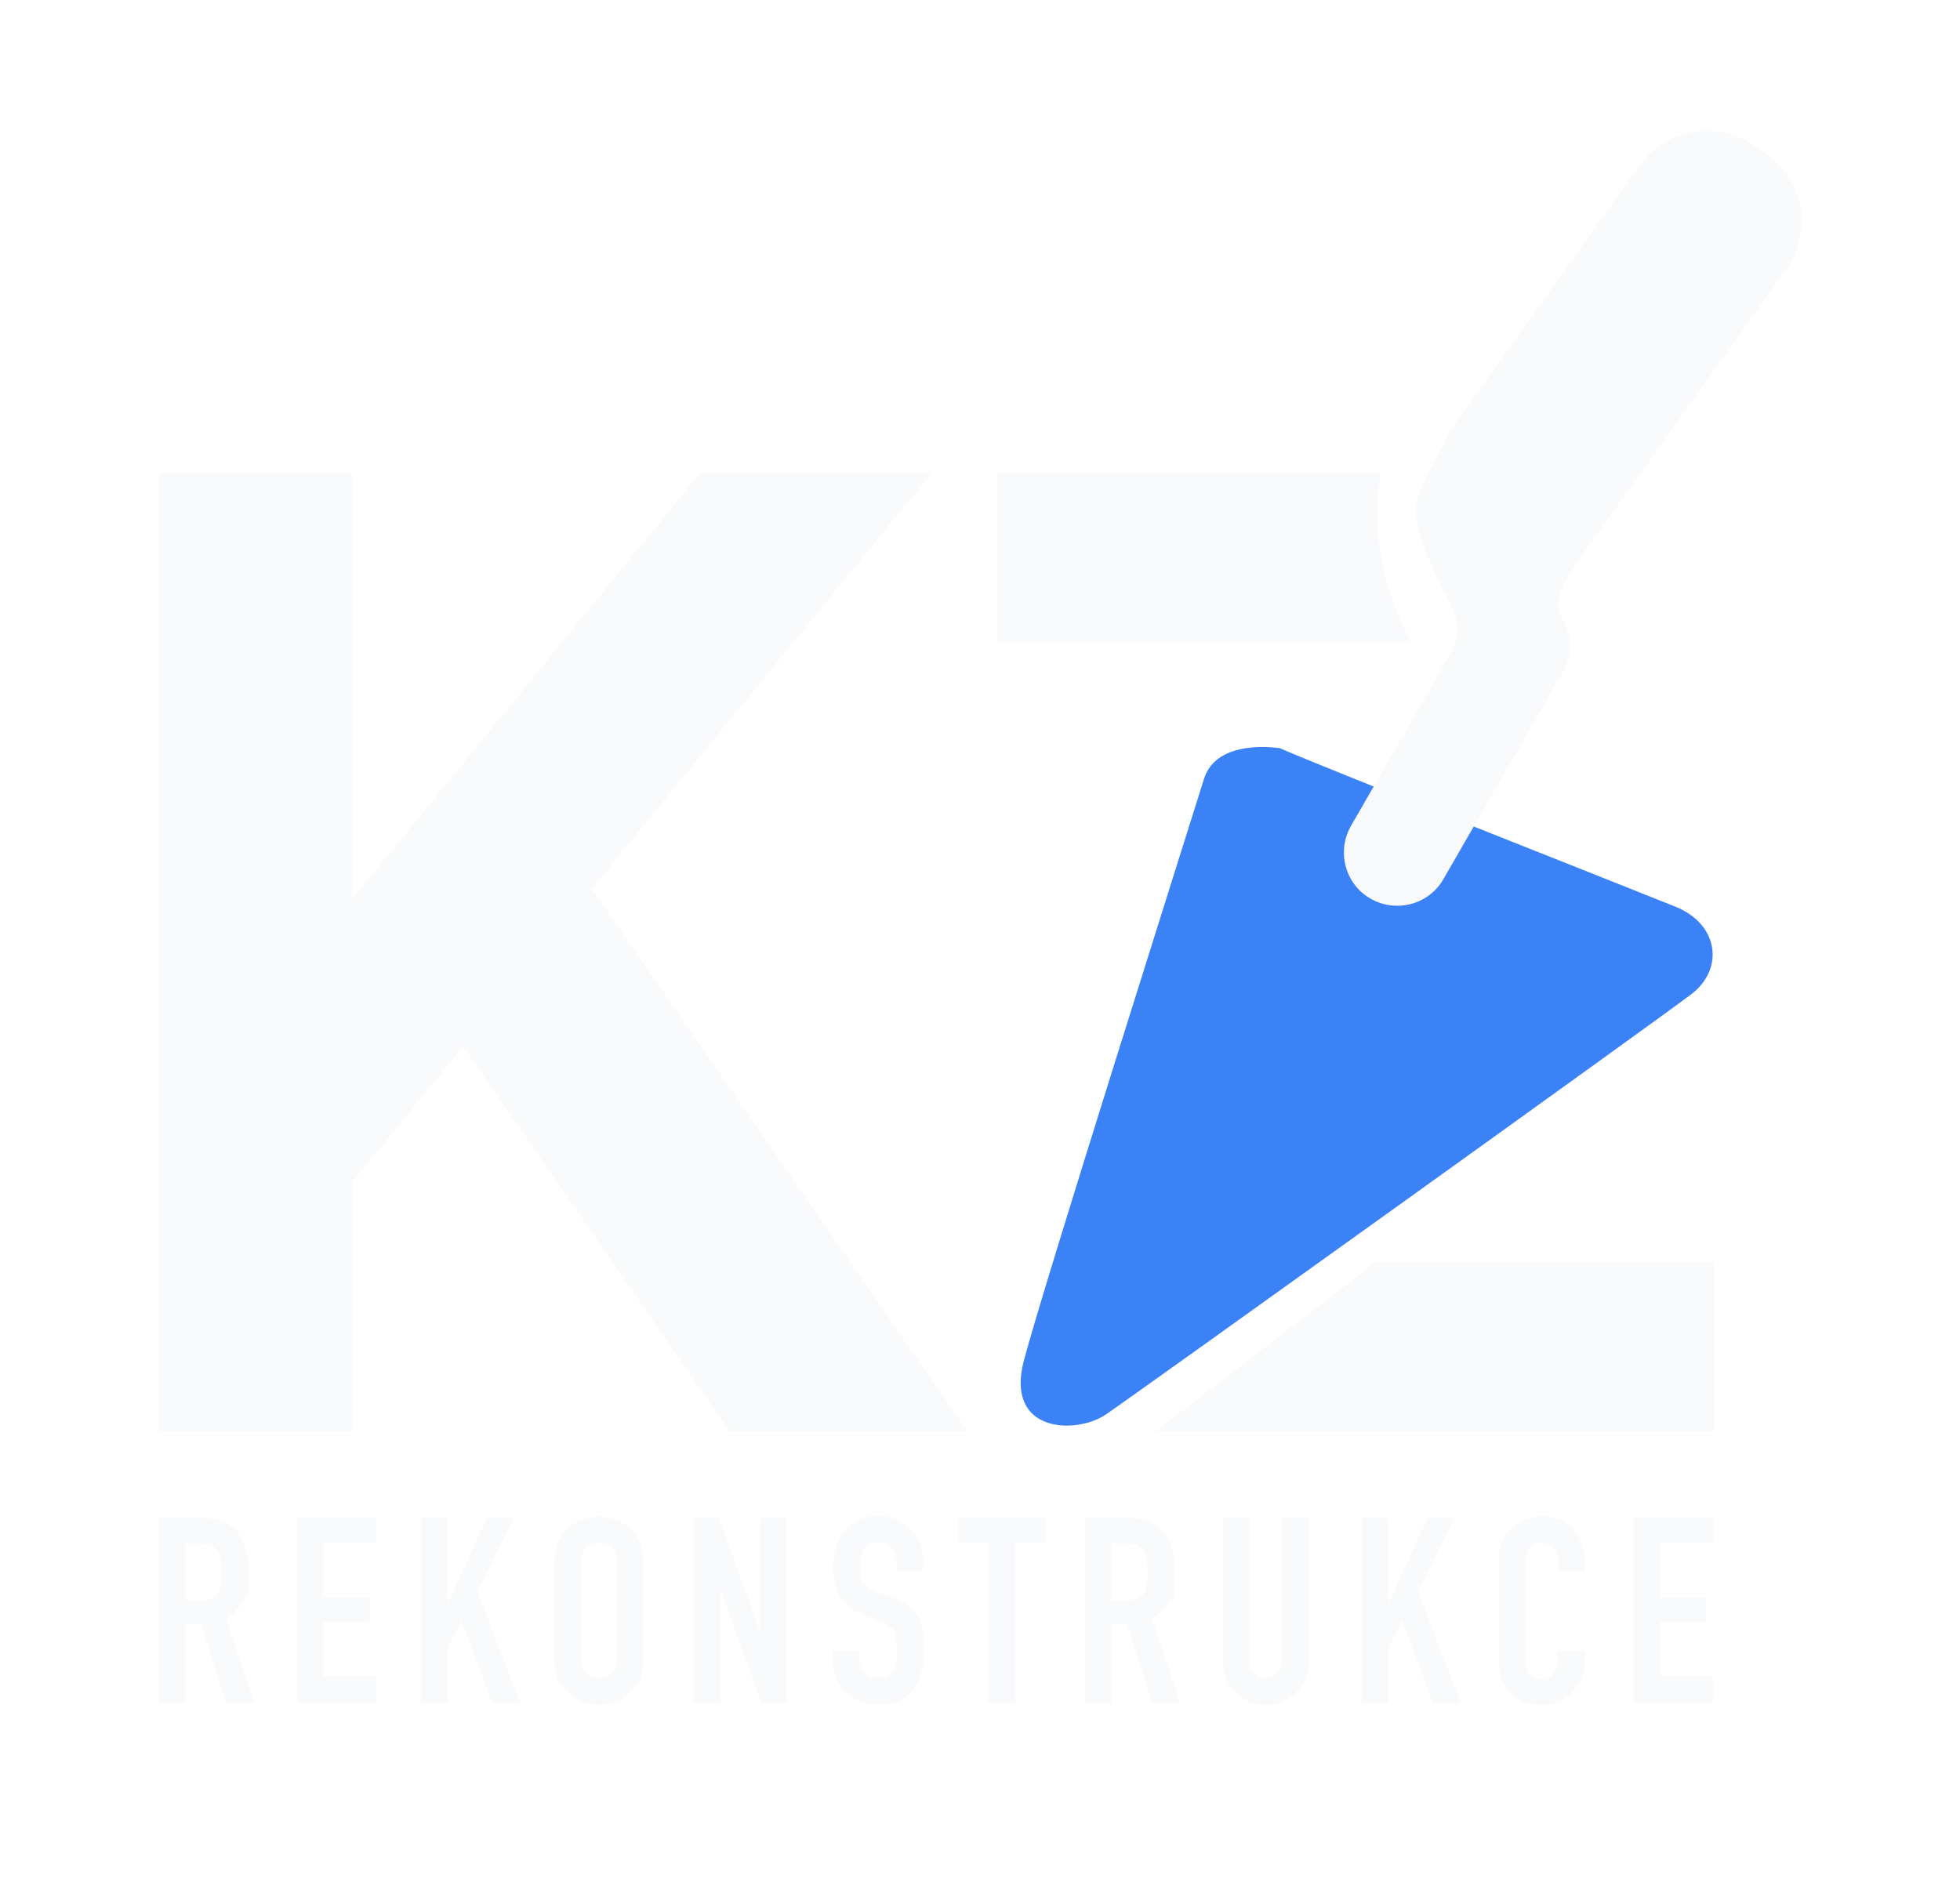
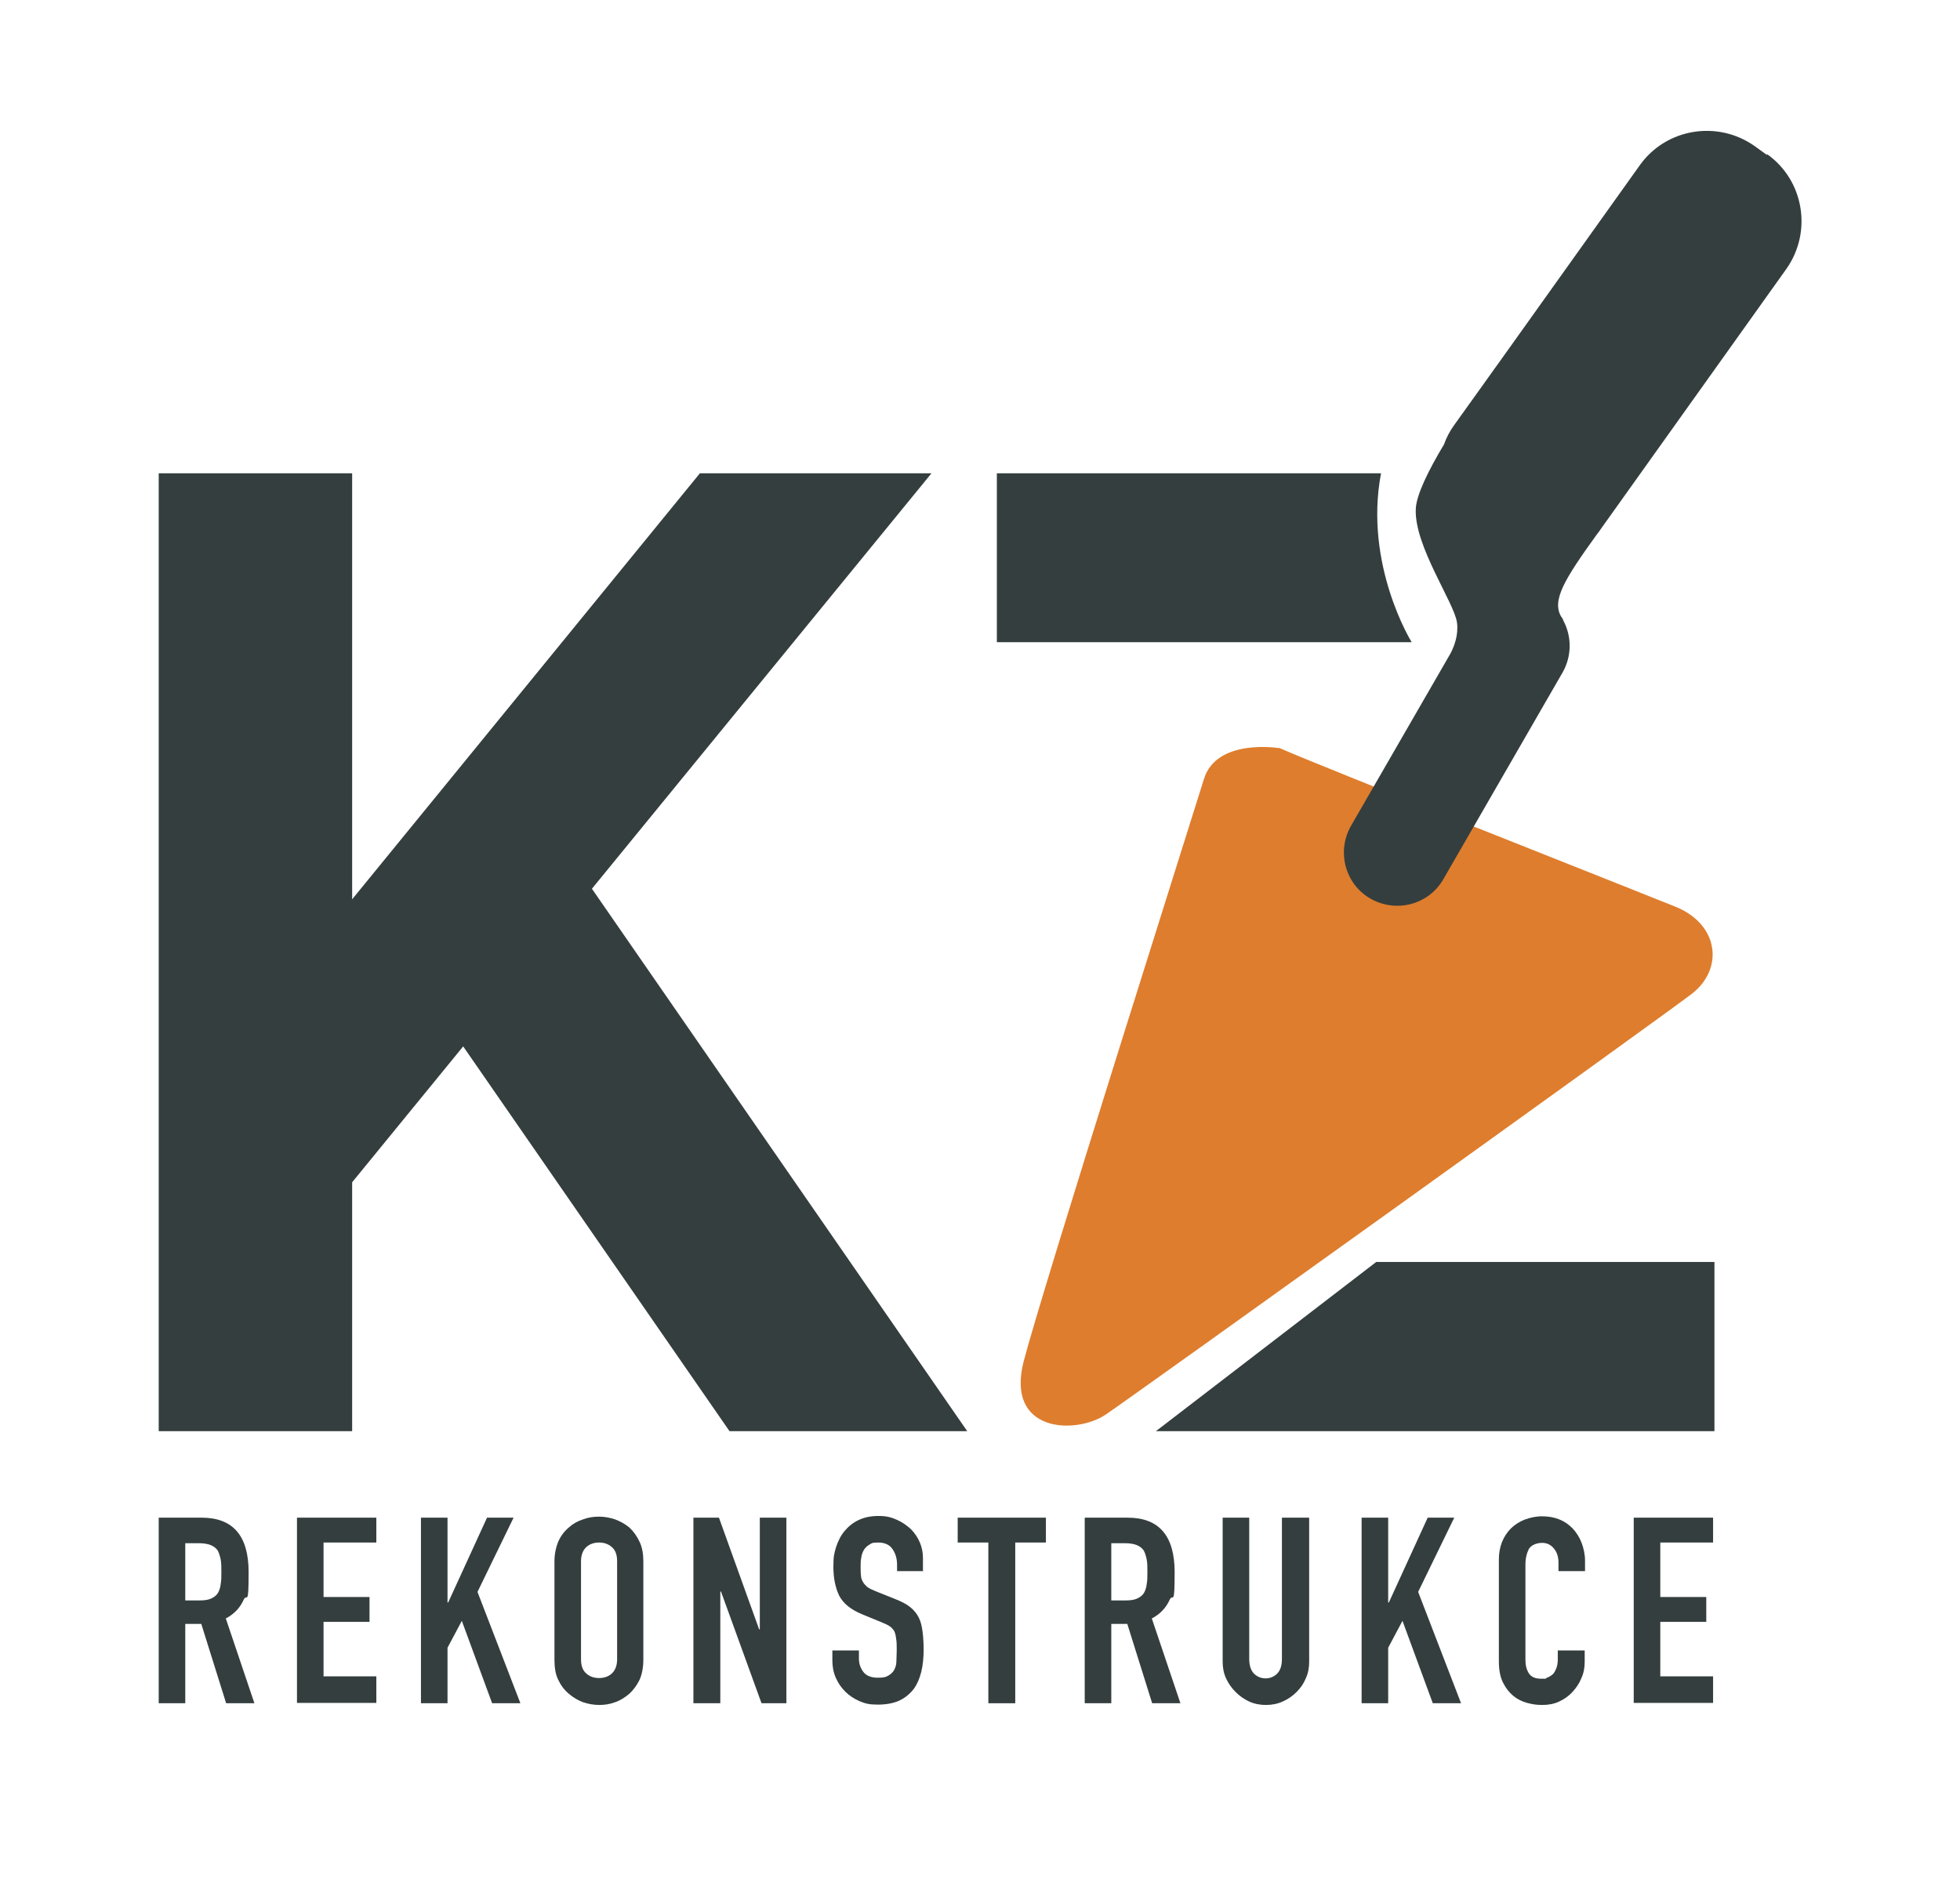
<svg xmlns="http://www.w3.org/2000/svg" id="Vrstva_1" version="1.1" viewBox="0 0 575.5 559.1">
  <defs>
    <style>
      .st0 {
-         fill: #3B82F6;
+         fill: #de7d2d;
      }

      .st1 {
-         fill: #F8FAFC;
+         fill: #343e3e;
      }
    </style>
  </defs>
  <g id="_x38_iLfXt">
    <polygon class="st1" points="284 420.3 173.8 261 273.5 139 205.5 139 103.4 264.1 103.4 139 46.6 139 46.6 420.3 103.4 420.3 103.4 347.2 136 307.3 214.2 420.3 284 420.3" />
    <path class="st1" d="M414.5,188.6h-121.8v-49.6h112.8c-5.1,26.9,9,49.6,9,49.6Z" />
    <polygon class="st1" points="503.4 420.3 339.4 420.3 404.1 370.6 503.4 370.6 503.4 420.3" />
    <path class="st0" d="M375.5,219.6c13.1,5.8,103.7,41.5,116.5,46.7,12.8,5.2,14.2,18.3,4.7,25.6s-163.3,117.6-172,123.5-29.6,5.5-24.1-15.7c5.5-21.2,49.2-158.9,52.9-170.9,3.7-12.1,22-9.1,22-9.1Z" />
    <path class="st1" d="M518.8,45.5l-3.6-2.6c-10.9-7.7-26-5.2-33.7,5.6l-41.1,57.6s-2.4,3.3-5.8,8.1l-7.6,10.6c-1.3,1.8-2.3,3.7-3,5.7-4.5,7.5-8.2,14.9-8.3,19.1-.4,10.8,11.3,27.4,12.1,33.2.5,3.6-.8,7-1.9,9.1l-29.2,50.6c-4.3,7.5-1.8,17.1,5.7,21.4s17.1,1.8,21.4-5.7l35-60.7c2.8-4.9,2.7-10.7.2-15.3,0-.2-.1-.3-.2-.5,0,0,0,0,0,0-.1-.2-.2-.4-.4-.6-2.8-4.8.9-10.9,10.5-24.2.4-.5.8-1,1.1-1.5l54.5-76.4c7.7-10.9,5.2-26-5.6-33.7Z" />
    <g>
      <path class="st1" d="M46.6,500.2v-54.5h12.6c9.2,0,13.8,5.3,13.8,16s-.5,5.9-1.5,8.2c-1,2.2-2.7,4.1-5.2,5.4l8.4,24.9h-8.3l-7.3-23.3h-4.7v23.3h-7.8ZM54.4,453v17h4.4c1.4,0,2.5-.2,3.3-.6.8-.4,1.5-.9,1.9-1.6.4-.7.7-1.6.8-2.6.2-1,.2-2.3.2-3.6s0-2.6-.2-3.6c-.2-1-.5-2-.9-2.7-1-1.4-2.8-2.1-5.5-2.1h-4.1Z" />
      <path class="st1" d="M87.2,500.2v-54.5h23.3v7.3h-15.5v16h13.5v7.3h-13.5v16h15.5v7.8h-23.3Z" />
      <path class="st1" d="M123.6,500.2v-54.5h7.8v24.9h.2l11.4-24.9h7.8l-10.6,21.8,12.6,32.7h-8.3l-8.9-24.2-4.2,7.9v16.3h-7.8Z" />
      <path class="st1" d="M162.8,458.6c0-2.2.4-4.1,1.1-5.8s1.8-3.1,3.1-4.2c1.2-1.1,2.6-1.9,4.2-2.4,1.6-.6,3.1-.8,4.7-.8s3.2.3,4.7.8c1.6.6,3,1.4,4.2,2.4,1.2,1.1,2.2,2.5,3,4.2s1.1,3.6,1.1,5.8v28.8c0,2.3-.4,4.3-1.1,5.9-.8,1.6-1.8,3-3,4.1-1.3,1.1-2.7,2-4.2,2.5-1.6.6-3.1.8-4.7.8s-3.2-.3-4.7-.8c-1.6-.6-2.9-1.4-4.2-2.5-1.3-1.1-2.3-2.4-3.1-4.1-.8-1.6-1.1-3.6-1.1-5.9v-28.8ZM170.6,487.3c0,1.9.5,3.3,1.6,4.2,1,.9,2.3,1.3,3.7,1.3s2.7-.4,3.7-1.3c1-.9,1.6-2.3,1.6-4.2v-28.8c0-1.9-.5-3.3-1.6-4.2-1-.9-2.3-1.3-3.7-1.3s-2.7.4-3.7,1.3c-1,.9-1.6,2.3-1.6,4.2v28.8Z" />
      <path class="st1" d="M203.6,500.2v-54.5h7.5l11.8,32.8h.2v-32.8h7.8v54.5h-7.3l-11.9-32.8h-.2v32.8h-7.8Z" />
      <path class="st1" d="M271.2,461.4h-7.8v-1.8c0-1.8-.4-3.3-1.3-4.6-.8-1.3-2.3-2-4.2-2s-1.9.2-2.6.6c-.7.4-1.2.9-1.6,1.5-.4.7-.7,1.4-.8,2.3-.2.8-.2,1.7-.2,2.6s0,2,.1,2.7c0,.7.3,1.4.6,1.9.3.6.8,1,1.3,1.5.6.4,1.4.8,2.4,1.2l6,2.4c1.7.7,3.1,1.4,4.2,2.3,1.1.9,1.9,1.9,2.5,3.1.6,1.2.9,2.6,1.1,4.2.2,1.6.3,3.3.3,5.3s-.2,4.4-.7,6.4c-.5,2-1.2,3.6-2.2,5-1.1,1.4-2.5,2.6-4.2,3.4-1.7.8-3.9,1.2-6.4,1.2s-3.6-.3-5.3-1c-1.6-.7-3-1.6-4.2-2.8-1.2-1.2-2.1-2.5-2.8-4.1-.7-1.6-1-3.3-1-5.1v-2.9h7.8v2.4c0,1.4.4,2.7,1.3,3.9.8,1.1,2.3,1.7,4.2,1.7s2.4-.2,3.1-.6c.7-.4,1.3-.9,1.7-1.6.4-.7.7-1.6.7-2.6,0-1,.1-2.1.1-3.3s0-2.6-.2-3.5c-.1-.9-.3-1.7-.6-2.2-.4-.6-.8-1-1.4-1.4-.6-.4-1.4-.7-2.3-1.1l-5.6-2.3c-3.4-1.4-5.6-3.2-6.8-5.5-1.1-2.3-1.7-5.1-1.7-8.5s.3-4,.8-5.8c.6-1.8,1.4-3.4,2.5-4.7,1.1-1.3,2.4-2.4,4.1-3.2,1.7-.8,3.6-1.2,5.9-1.2s3.7.4,5.3,1.1c1.6.7,3,1.7,4.2,2.8,2.3,2.4,3.5,5.3,3.5,8.4v3.8Z" />
      <path class="st1" d="M290.2,500.2v-47.2h-9v-7.3h25.9v7.3h-9v47.2h-7.8Z" />
      <path class="st1" d="M318.5,500.2v-54.5h12.6c9.2,0,13.8,5.3,13.8,16s-.5,5.9-1.5,8.2c-1,2.2-2.7,4.1-5.2,5.4l8.4,24.9h-8.3l-7.3-23.3h-4.7v23.3h-7.8ZM326.3,453v17h4.4c1.4,0,2.5-.2,3.3-.6.8-.4,1.5-.9,1.9-1.6.4-.7.7-1.6.8-2.6.2-1,.2-2.3.2-3.6s0-2.6-.2-3.6c-.2-1-.5-2-.9-2.7-1-1.4-2.8-2.1-5.5-2.1h-4.1Z" />
      <path class="st1" d="M384.4,445.7v42.3c0,1.8-.3,3.4-1,4.9-.6,1.5-1.5,2.8-2.7,4s-2.5,2.1-4.1,2.8c-1.5.7-3.2,1-4.9,1s-3.4-.3-4.9-1c-1.5-.7-2.8-1.6-4-2.8-1.2-1.2-2.1-2.5-2.8-4-.7-1.5-1-3.2-1-4.9v-42.3h7.8v41.5c0,1.9.5,3.4,1.4,4.3s2.1,1.4,3.4,1.4,2.5-.5,3.4-1.4c.9-.9,1.4-2.3,1.4-4.3v-41.5h7.8Z" />
      <path class="st1" d="M399.8,500.2v-54.5h7.8v24.9h.2l11.4-24.9h7.8l-10.6,21.8,12.6,32.7h-8.3l-8.9-24.2-4.2,7.9v16.3h-7.8Z" />
      <path class="st1" d="M465.3,484.7v3.4c0,1.7-.3,3.3-1,4.8-.6,1.5-1.5,2.8-2.6,4-1.1,1.2-2.4,2.1-3.9,2.8-1.5.7-3.1,1-4.9,1s-3-.2-4.5-.6c-1.5-.4-2.9-1.1-4.1-2.1-1.2-1-2.2-2.3-3-3.9-.8-1.6-1.2-3.7-1.2-6.2v-30c0-1.8.3-3.4.9-5,.6-1.5,1.5-2.9,2.6-4,1.1-1.1,2.5-2,4-2.6,1.6-.6,3.3-1,5.2-1,3.7,0,6.7,1.2,9,3.6,1.1,1.2,2,2.6,2.6,4.2.6,1.6,1,3.4,1,5.2v3.1h-7.8v-2.6c0-1.5-.4-2.9-1.3-4-.9-1.1-2-1.7-3.5-1.7s-3.2.6-3.9,1.8c-.6,1.2-1,2.7-1,4.6v27.9c0,1.6.3,2.9,1,4,.7,1.1,1.9,1.6,3.7,1.6s1.1,0,1.6-.3c.6-.2,1.1-.5,1.6-.9.5-.4.8-1,1.1-1.7.3-.7.5-1.6.5-2.7v-2.7h7.8Z" />
      <path class="st1" d="M479.7,500.2v-54.5h23.3v7.3h-15.5v16h13.5v7.3h-13.5v16h15.5v7.8h-23.3Z" />
    </g>
  </g>
</svg>
